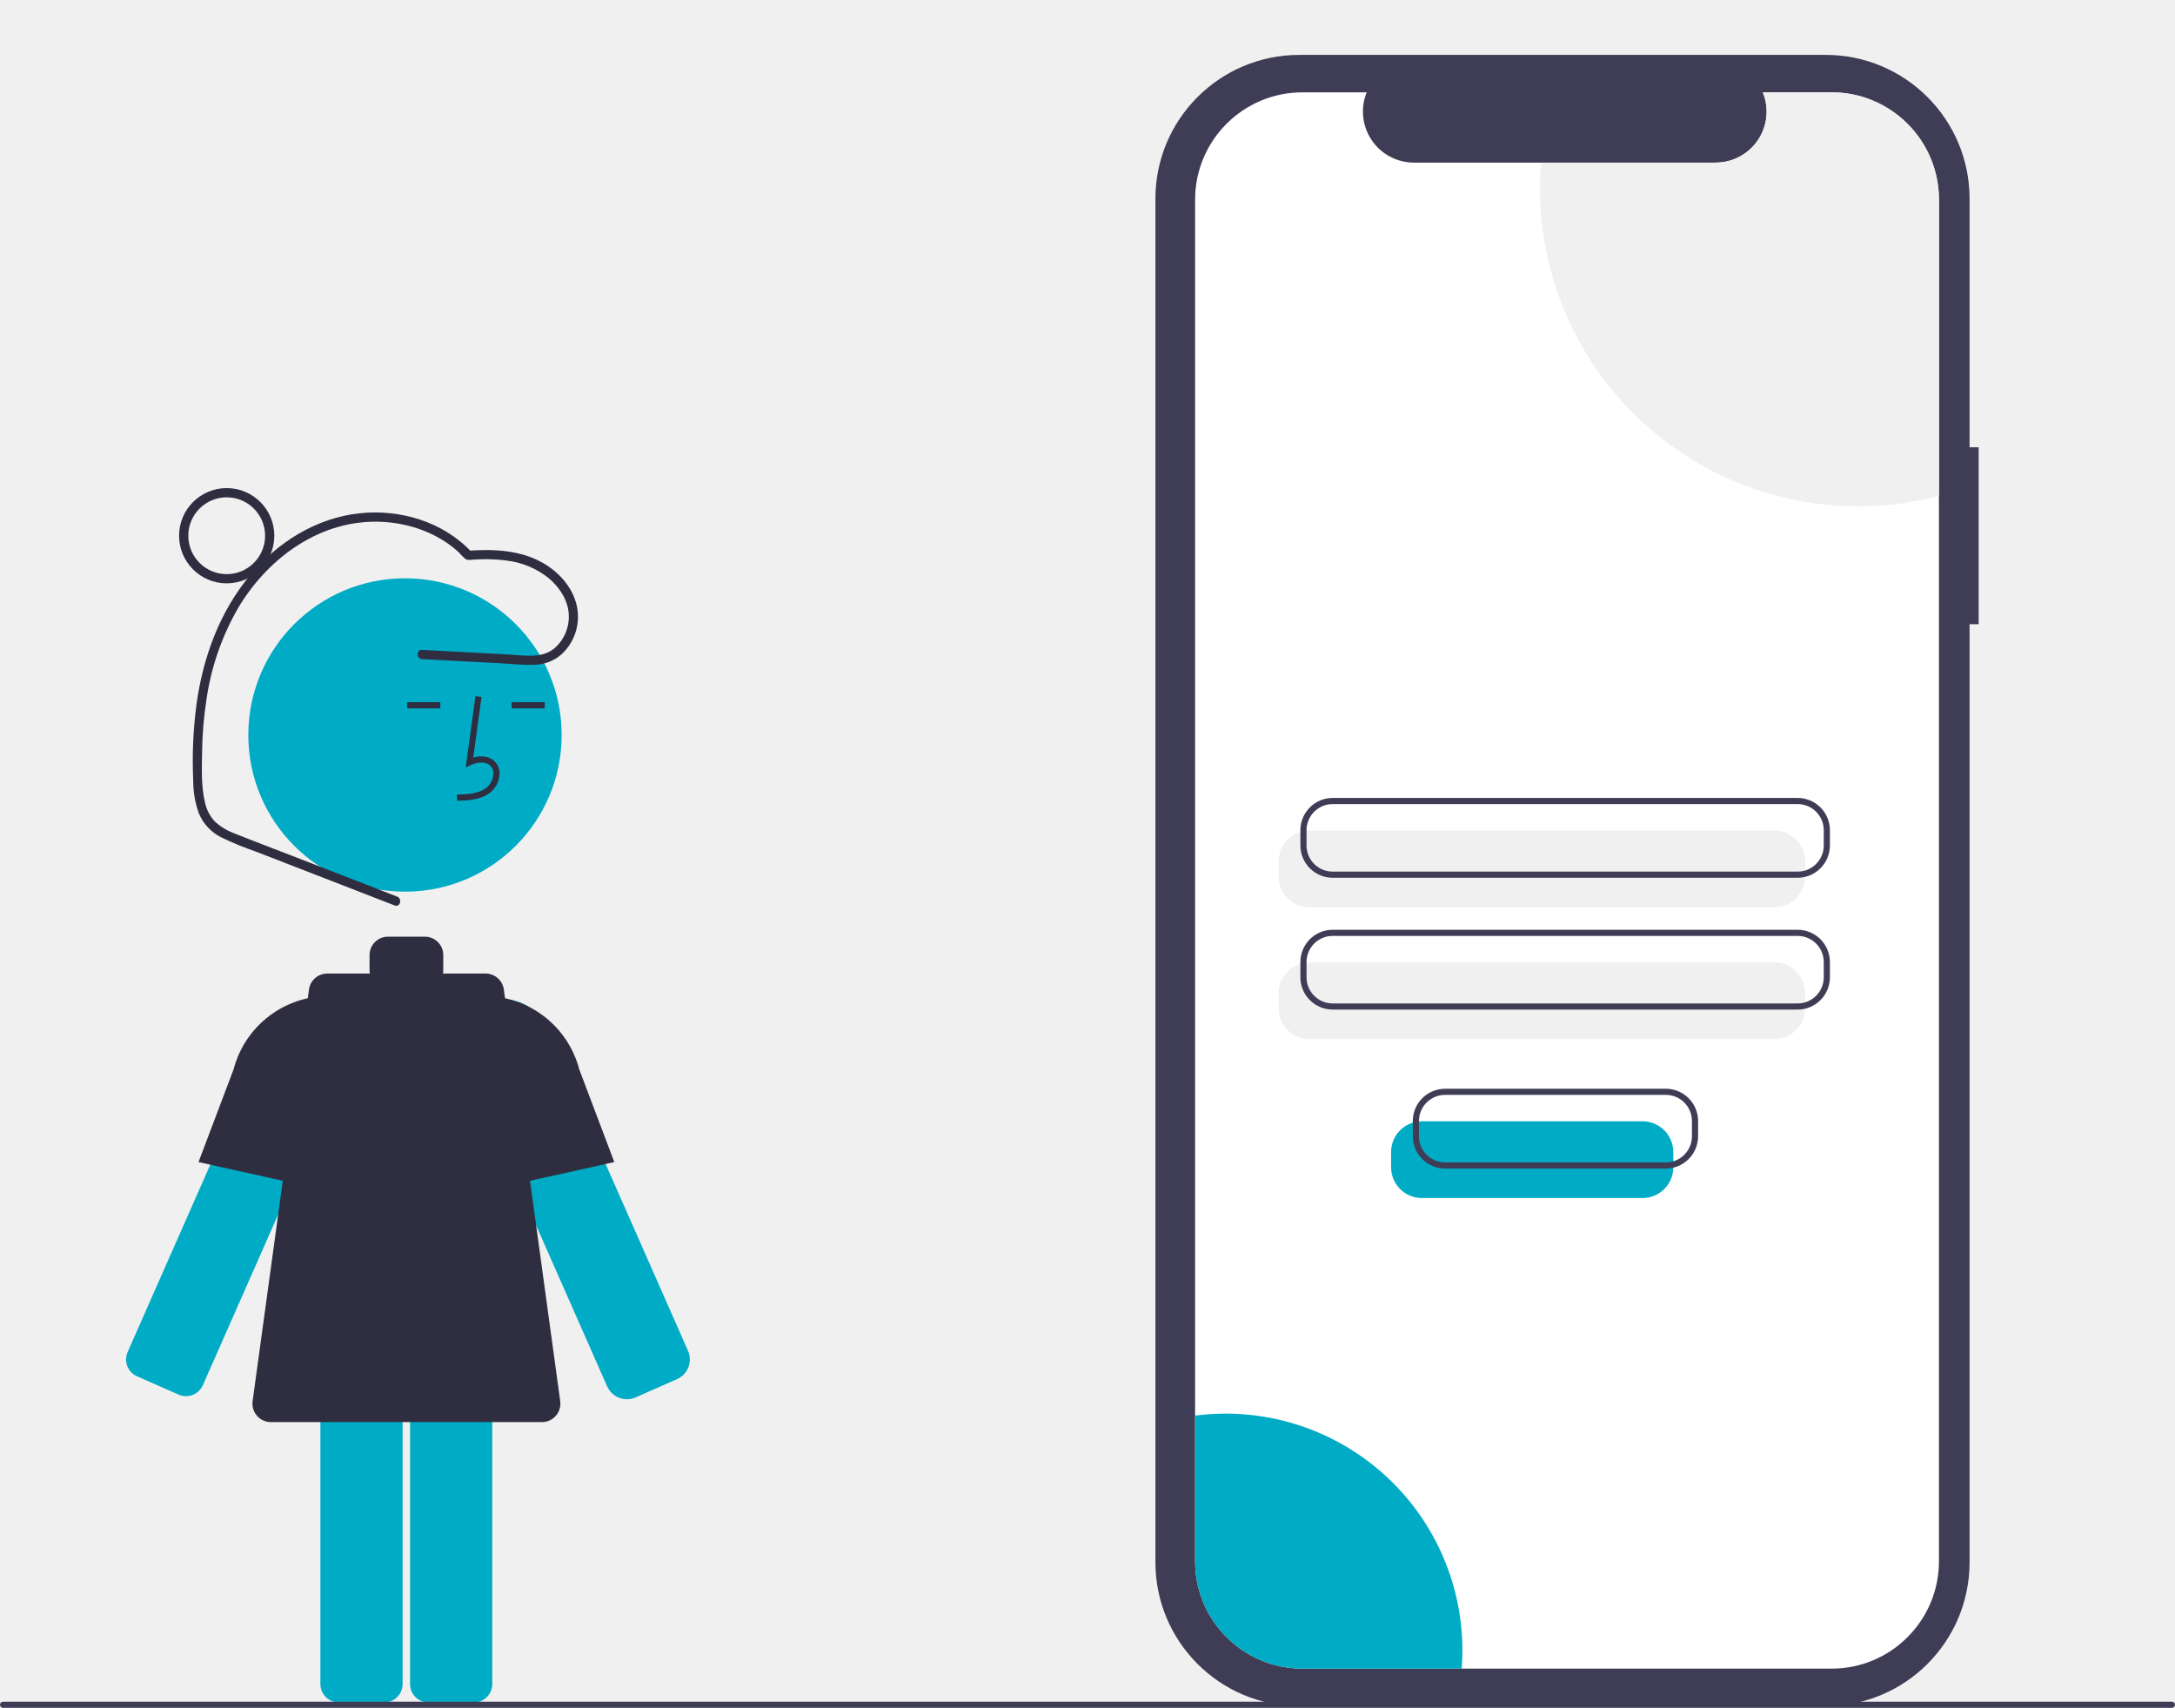
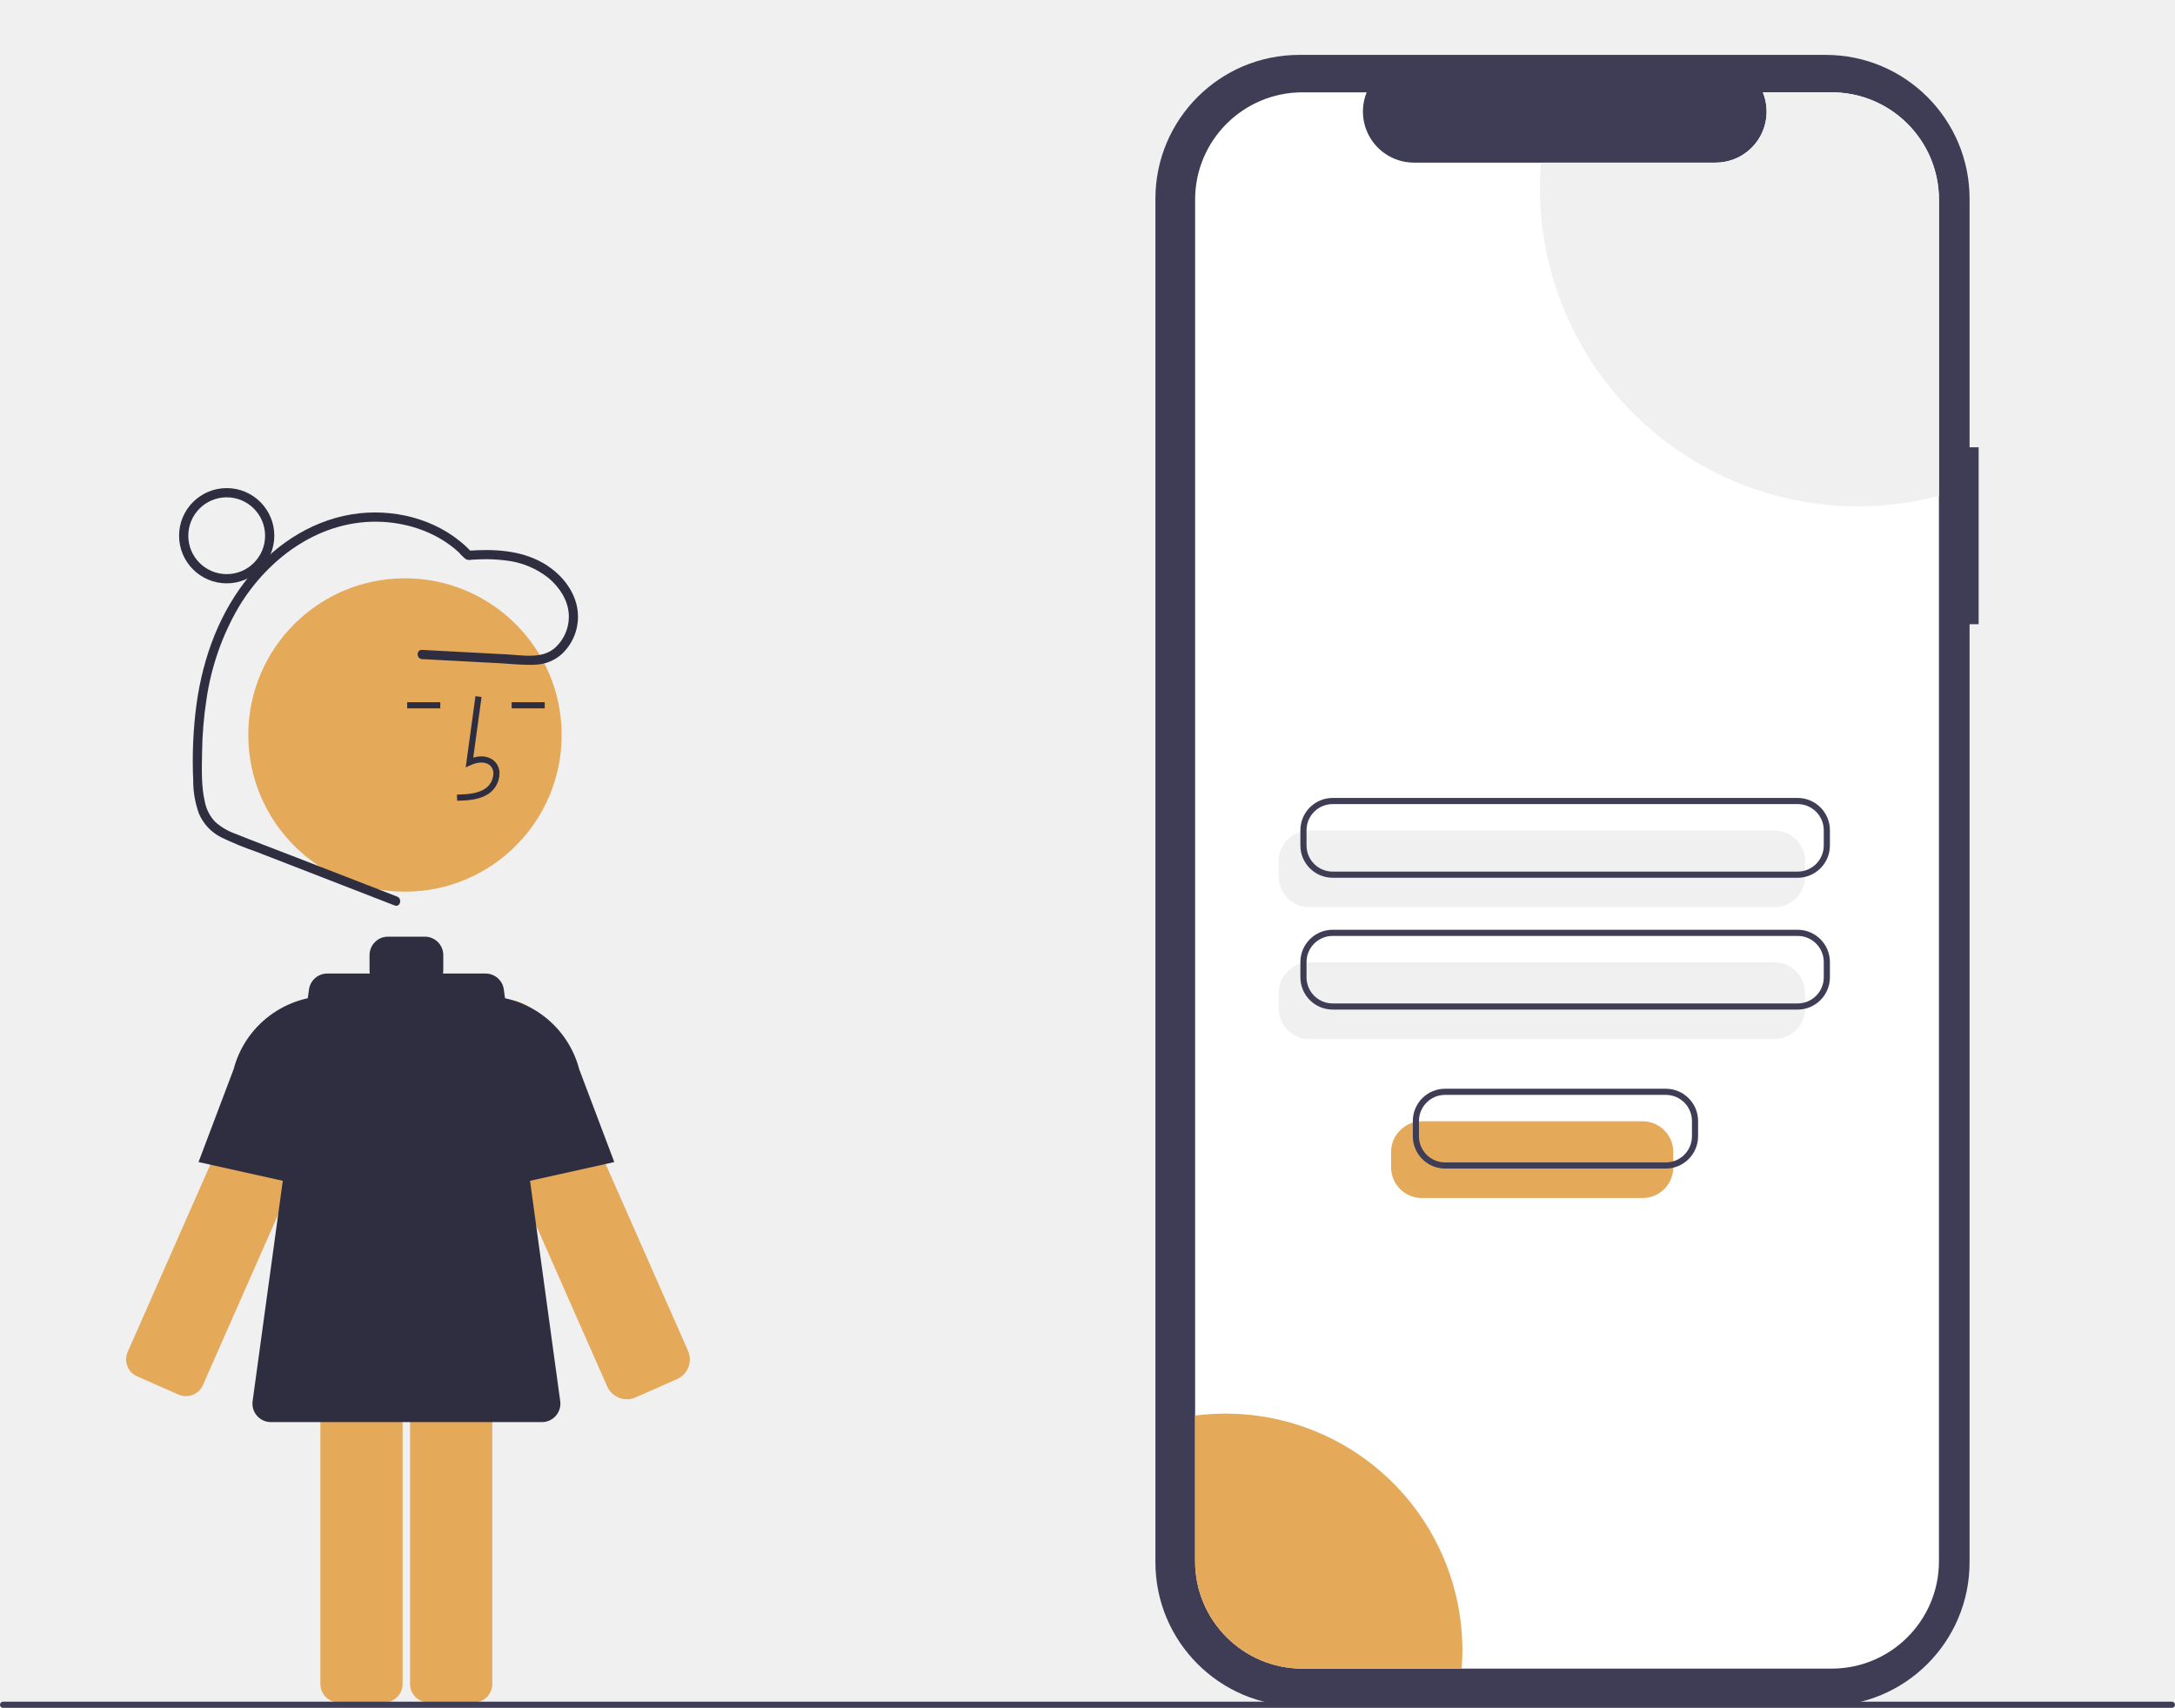
<svg xmlns="http://www.w3.org/2000/svg" data-name="Layer 1" width="708" height="555.867" viewBox="0 0 708 555.867">
-   <path id="b10fb2cf-c586-4c5f-9fbf-e678f5ffa3db-148" data-name="Path 133" d="M890.465,679.515a211.722,211.722,0,0,1-46.196,37.27c-.392.241-.79.467-1.189.7l-27.639-24.463c.29-.27.612-.572.958-.905C836.992,672.563,939.229,535.838,946.042,502.544,945.572,505.317,952.189,614.094,890.465,679.515Z" transform="translate(-246 -172.0663)" fill="#f0f0f0" />
-   <path id="a32c10c7-75df-4179-a648-6a8d2a687209-149" data-name="Path 134" d="M849.602,721.505c-.523.125-1.054.241-1.588.348l-20.735-18.353c.405-.141.879-.309,1.42-.496,8.897-3.15,35.394-12.66,61.764-23.492,28.334-11.644,56.533-24.8,62.598-33.227C951.76,648.244,911.686,707.622,849.602,721.505Z" transform="translate(-246 -172.0663)" fill="#f0f0f0" />
+   <path id="b10fb2cf-c586-4c5f-9fbf-e678f5ffa3db-35" data-name="Path 133" d="M890.465,679.515a211.722,211.722,0,0,1-46.196,37.27c-.392.241-.79.467-1.189.7l-27.639-24.463c.29-.27.612-.572.958-.905C836.992,672.563,939.229,535.838,946.042,502.544,945.572,505.317,952.189,614.094,890.465,679.515Z" transform="translate(-246 -172.0663)" fill="#f0f0f0" />
+   <path id="a32c10c7-75df-4179-a648-6a8d2a687209-36" data-name="Path 134" d="M849.602,721.505c-.523.125-1.054.241-1.588.348l-20.735-18.353c.405-.141.879-.309,1.42-.496,8.897-3.15,35.394-12.66,61.764-23.492,28.334-11.644,56.533-24.8,62.598-33.227C951.76,648.244,911.686,707.622,849.602,721.505Z" transform="translate(-246 -172.0663)" fill="#f0f0f0" />
  <path d="M890.082,317.646h-2.953V236.753a46.819,46.819,0,0,0-46.819-46.819H668.926a46.819,46.819,0,0,0-46.819,46.819v443.789a46.819,46.819,0,0,0,46.819,46.819H840.31a46.819,46.819,0,0,0,46.819-46.819V375.228h2.953Z" transform="translate(-246 -172.0663)" fill="#3f3d56" />
  <path d="M877.163,237.074V680.217a34.957,34.957,0,0,1-34.969,34.957H669.984a34.954,34.954,0,0,1-34.957-34.957V237.074a34.954,34.954,0,0,1,34.957-34.957h20.898a16.619,16.619,0,0,0,15.383,22.88h98.181a16.601,16.601,0,0,0,15.384-22.88H842.193A34.957,34.957,0,0,1,877.163,237.074Z" transform="translate(-246 -172.0663)" fill="#fff" />
  <path d="M823.595,467.355H672.228a10.011,10.011,0,0,1-10-10v-4.978a10.011,10.011,0,0,1,10-10h151.367a10.011,10.011,0,0,1,10,10v4.978A10.011,10.011,0,0,1,823.595,467.355Z" transform="translate(-246 -172.0663)" fill="#f0f0f0" />
  <path d="M823.595,510.262H672.228a10.011,10.011,0,0,1-10-10v-4.978a10.011,10.011,0,0,1,10-10h151.367a10.011,10.011,0,0,1,10,10v4.978A10.011,10.011,0,0,1,823.595,510.262Z" transform="translate(-246 -172.0663)" fill="#f0f0f0" />
  <path d="M831.166,457.759H679.8a10.512,10.512,0,0,1-10.5-10.5v-4.978a10.512,10.512,0,0,1,10.5-10.5h151.367a10.512,10.512,0,0,1,10.5,10.5v4.978A10.512,10.512,0,0,1,831.166,457.759Zm-151.367-23.978a8.51,8.51,0,0,0-8.5,8.5v4.978a8.51,8.51,0,0,0,8.5,8.5h151.367a8.51,8.51,0,0,0,8.5-8.5v-4.978a8.51,8.51,0,0,0-8.5-8.5Z" transform="translate(-246 -172.0663)" fill="#3f3d56" />
  <path d="M831.166,500.666H679.8a10.512,10.512,0,0,1-10.5-10.5V485.189a10.512,10.512,0,0,1,10.5-10.5h151.367a10.512,10.512,0,0,1,10.5,10.5v4.978A10.512,10.512,0,0,1,831.166,500.666ZM679.8,476.689a8.51,8.51,0,0,0-8.5,8.5v4.978a8.51,8.51,0,0,0,8.5,8.5h151.367a8.51,8.51,0,0,0,8.5-8.5V485.189a8.51,8.51,0,0,0-8.5-8.5Z" transform="translate(-246 -172.0663)" fill="#3f3d56" />
  <path d="M877.163,237.074V333.464A103.539,103.539,0,0,1,747.28,233.389q0-4.24.341-8.392h56.826a16.601,16.601,0,0,0,15.384-22.88H842.193A34.957,34.957,0,0,1,877.163,237.074Z" transform="translate(-246 -172.0663)" fill="#f0f0f0" />
-   <path d="M722.041,709.154c0,2.032-.076,4.038-.24,6.02H669.984a34.954,34.954,0,0,1-34.957-34.957v-47.4a77.073,77.073,0,0,1,87.013,76.337Z" transform="translate(-246 -172.0663)" fill="#00abc5" />
-   <path d="M304.121,625.985a6.007,6.007,0,0,0,7.911-3.067l46.679-105.794a13.379,13.379,0,0,0-17.077-17.876h-0a13.199,13.199,0,0,0-6.75,5.78,13.649,13.649,0,0,0-.654,1.293l-46.679,105.794a6,6,0,0,0,3.067,7.912Z" transform="translate(-246 -172.0663)" fill="#00abc5" />
+   <path d="M722.041,709.154c0,2.032-.076,4.038-.24,6.02H669.984a34.954,34.954,0,0,1-34.957-34.957v-47.4a77.073,77.073,0,0,1,87.013,76.337Z" transform="translate(-246 -172.0663)" fill="#e4a959" />
+   <path d="M304.121,625.985a6.007,6.007,0,0,0,7.911-3.067l46.679-105.794a13.379,13.379,0,0,0-17.077-17.876h-0a13.199,13.199,0,0,0-6.75,5.78,13.649,13.649,0,0,0-.654,1.293l-46.679,105.794a6,6,0,0,0,3.067,7.912Z" transform="translate(-246 -172.0663)" fill="#e4a959" />
  <path d="M356.795,560.557l-46.172-10.261,11.428-30.232a31.95,31.95,0,0,1,34.299-23.628l.445.049Z" transform="translate(-246 -172.0663)" fill="#2f2e41" />
-   <path d="M450.055,627.498a7.028,7.028,0,0,1-6.412-4.177L396.964,517.527a14.381,14.381,0,0,1,25.609-12.997v-0a14.618,14.618,0,0,1,.703,1.388l46.679,105.794a7,7,0,0,1-3.579,9.23l-13.961,6.16-.007-.016A6.944,6.944,0,0,1,450.055,627.498Z" transform="translate(-246 -172.0663)" fill="#00abc5" />
-   <path d="M385.485,591.169a6.007,6.007,0,0,0-6,6V720.183a6.007,6.007,0,0,0,6,6H400.245a6.007,6.007,0,0,0,6-6V597.169a6.007,6.007,0,0,0-6-6Z" transform="translate(-246 -172.0663)" fill="#00abc5" />
-   <path d="M356.293,591.169a6.007,6.007,0,0,0-6,6V720.183a6.007,6.007,0,0,0,6,6h14.76a6.007,6.007,0,0,0,6-6V597.169a6.007,6.007,0,0,0-6-6Z" transform="translate(-246 -172.0663)" fill="#00abc5" />
-   <circle cx="131.828" cy="239.224" r="51" fill="#00abc5" />
+   <path d="M450.055,627.498a7.028,7.028,0,0,1-6.412-4.177L396.964,517.527a14.381,14.381,0,0,1,25.609-12.997v-0a14.618,14.618,0,0,1,.703,1.388l46.679,105.794a7,7,0,0,1-3.579,9.23l-13.961,6.16-.007-.016A6.944,6.944,0,0,1,450.055,627.498Z" transform="translate(-246 -172.0663)" fill="#e4a959" />
+   <path d="M385.485,591.169a6.007,6.007,0,0,0-6,6V720.183a6.007,6.007,0,0,0,6,6H400.245a6.007,6.007,0,0,0,6-6V597.169a6.007,6.007,0,0,0-6-6Z" transform="translate(-246 -172.0663)" fill="#e4a959" />
+   <path d="M356.293,591.169a6.007,6.007,0,0,0-6,6V720.183a6.007,6.007,0,0,0,6,6h14.76a6.007,6.007,0,0,0,6-6V597.169a6.007,6.007,0,0,0-6-6Z" transform="translate(-246 -172.0663)" fill="#e4a959" />
+   <circle cx="131.828" cy="239.224" r="51" fill="#e4a959" />
  <path d="M394.8,432.699c3.306-.092,7.42-.207,10.59-2.522a8.133,8.133,0,0,0,3.2-6.073,5.471,5.471,0,0,0-1.86-4.493c-1.656-1.399-4.073-1.727-6.678-.961l2.699-19.726-1.981-.271L397.596,421.843l1.655-.759c1.918-.88,4.552-1.328,6.188.055a3.515,3.515,0,0,1,1.153,2.896,6.147,6.147,0,0,1-2.381,4.528c-2.467,1.802-5.746,2.034-9.466,2.138Z" transform="translate(-246 -172.0663)" fill="#2f2e41" />
  <rect x="166.55" y="228.559" width="10.772" height="2" fill="#2f2e41" />
  <rect x="132.55" y="228.559" width="10.772" height="2" fill="#2f2e41" />
  <path d="M428.362,628.119l-18.356-134a6,6,0,0,0-5.945-5.186H390.205a6.025,6.025,0,0,0,.09-1v-5a6,6,0,0,0-6-6h-12a6,6,0,0,0-6,6v5a6.025,6.025,0,0,0,.09,1H352.53a6,6,0,0,0-5.945,5.186l-18.356,134a6,6,0,0,0,5.944,6.814h88.244A6,6,0,0,0,428.362,628.119Z" transform="translate(-246 -172.0663)" fill="#2f2e41" />
  <path d="M399.795,560.557V496.486l.445-.049a31.961,31.961,0,0,1,34.315,23.68l11.411,30.18Z" transform="translate(-246 -172.0663)" fill="#2f2e41" />
  <path d="M375.26,463.882l-35.275-13.692c-5.768-2.239-11.569-4.41-17.307-6.726a19.726,19.726,0,0,1-6.662-3.926,13.09,13.09,0,0,1-3.321-6.427c-1.223-5.171-1.002-10.825-.915-16.102a122.699,122.699,0,0,1,1.422-17.241,83.286,83.286,0,0,1,10.65-30.38c9.893-16.232,26.937-28.444,46.543-27.469,9.077.451,18.206,3.708,24.949,9.914a15.751,15.751,0,0,0,2.355,2.282,3.268,3.268,0,0,0,1.876.126q1.234-.079,2.471-.121a51.043,51.043,0,0,1,8.566.359,27.121,27.121,0,0,1,14.13,5.867c3.37,2.899,6.112,6.992,6.395,11.54a13.66,13.66,0,0,1-4.614,11.151c-4.209,3.547-10.213,2.3-15.261,2.033l-18.494-.98-9.37-.496c-1.929-.102-1.924,2.898,0,3l24.905,1.319c4.002.212,8.127.732,12.132.492a13.574,13.574,0,0,0,8.333-3.352,16.628,16.628,0,0,0,5.037-15.601c-1.284-6.138-5.852-11.215-11.207-14.235-7.286-4.11-15.988-4.504-24.141-3.896l1.061.439c-9.222-9.898-23.349-14.077-36.61-12.615-14.002,1.544-26.456,9.356-35.404,20.038-9.976,11.909-15.413,26.76-17.527,42.03a139.839,139.839,0,0,0-1.082,24.88,31.35,31.35,0,0,0,1.852,10.751,15.39,15.39,0,0,0,7.225,7.746,103.398,103.398,0,0,0,11.468,4.711L342.436,454.344l25.528,9.909,6.498,2.522c1.801.699,2.581-2.201.798-2.893Z" transform="translate(-246 -172.0663)" fill="#2f2e41" />
  <path d="M319.795,361.934a15.5,15.5,0,1,1,15.5-15.5A15.517,15.517,0,0,1,319.795,361.934Zm0-28a12.5,12.5,0,1,0,12.5,12.5A12.514,12.514,0,0,0,319.795,333.934Z" transform="translate(-246 -172.0663)" fill="#2f2e41" />
  <rect x="528.177" y="440.815" width="42.237" height="42.237" transform="translate(147.6141 -410.7547) rotate(37.40978)" fill="#f0f0f0" />
  <path d="M389.295,228.934a33.949,33.949,0,0,1,27.277,13.702l19.59-25.614-58.779-44.956-44.956,58.779,25.333,19.376A34.003,34.003,0,0,1,389.295,228.934Z" transform="translate(-246 -172.0663)" fill="#f0f0f0" />
  <path d="M953,727.934H247a1,1,0,0,1,0-2H953a1,1,0,0,1,0,2Z" transform="translate(-246 -172.0663)" fill="#3f3d56" />
-   <path d="M780.687,562.003H708.825a10.011,10.011,0,0,1-10-10v-4.978a10.011,10.011,0,0,1,10-10h71.862a10.011,10.011,0,0,1,10,10v4.978A10.011,10.011,0,0,1,780.687,562.003Z" transform="translate(-246 -172.0663)" fill="#00abc5" />
+   <path d="M780.687,562.003H708.825a10.011,10.011,0,0,1-10-10v-4.978a10.011,10.011,0,0,1,10-10h71.862a10.011,10.011,0,0,1,10,10v4.978A10.011,10.011,0,0,1,780.687,562.003Z" transform="translate(-246 -172.0663)" fill="#e4a959" />
  <path d="M788.259,552.407H716.397a10.512,10.512,0,0,1-10.5-10.5v-4.978a10.512,10.512,0,0,1,10.5-10.5h71.862a10.512,10.512,0,0,1,10.5,10.5v4.978A10.512,10.512,0,0,1,788.259,552.407Zm-71.862-23.978a8.51,8.51,0,0,0-8.5,8.5v4.978a8.51,8.51,0,0,0,8.5,8.5h71.862a8.51,8.51,0,0,0,8.5-8.5v-4.978a8.51,8.51,0,0,0-8.5-8.5Z" transform="translate(-246 -172.0663)" fill="#3f3d56" />
</svg>
